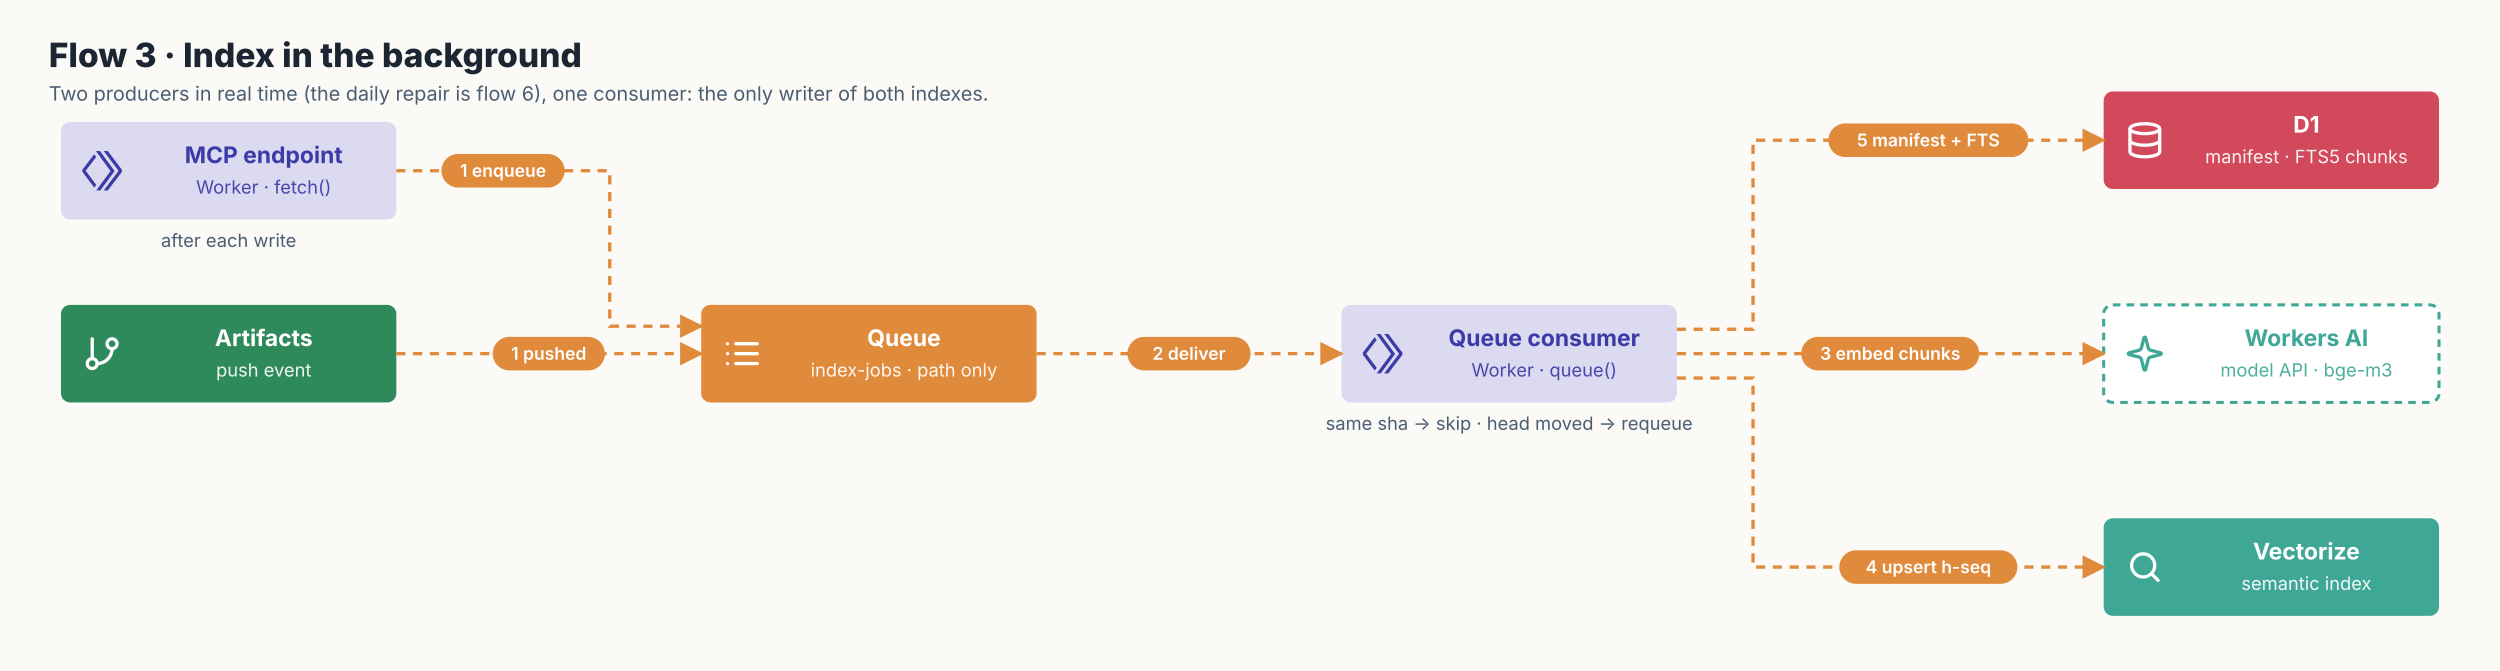
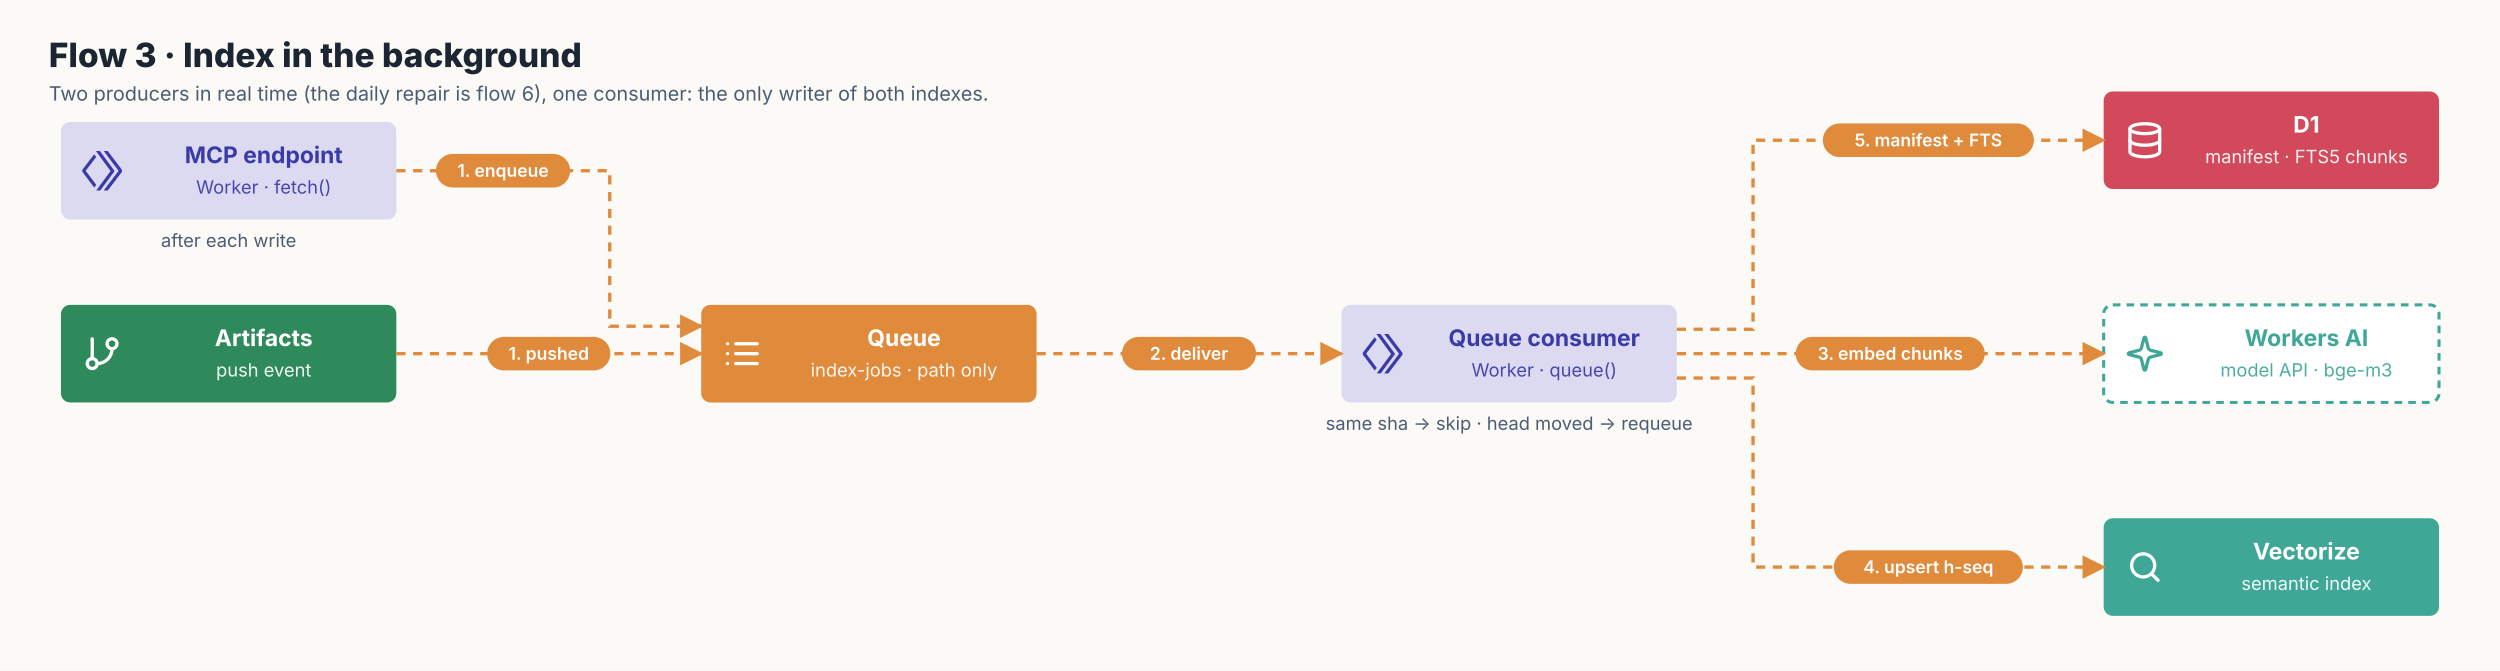
<svg xmlns="http://www.w3.org/2000/svg" viewBox="0 0 1640 440" width="1640" height="440" font-family="Onest, Inter, system-ui, sans-serif">
  <defs>
    <marker id="m" viewBox="0 0 10 10" refX="9" refY="5" markerWidth="8" markerHeight="8" orient="auto-start-reverse">
      <path d="M0,0 L10,5 L0,10 z" fill="#677A8E" />
    </marker>
    <marker id="m-auth" viewBox="0 0 10 10" refX="9" refY="5" markerWidth="7" markerHeight="7" orient="auto-start-reverse">
      <path d="M0,0 L10,5 L0,10 z" fill="#677A8E" />
    </marker>
    <marker id="m-write" viewBox="0 0 10 10" refX="9" refY="5" markerWidth="7" markerHeight="7" orient="auto-start-reverse">
      <path d="M0,0 L10,5 L0,10 z" fill="#5B5BD6" />
    </marker>
    <marker id="m-index" viewBox="0 0 10 10" refX="9" refY="5" markerWidth="7" markerHeight="7" orient="auto-start-reverse">
      <path d="M0,0 L10,5 L0,10 z" fill="#E08A3C" />
    </marker>
    <marker id="m-read" viewBox="0 0 10 10" refX="9" refY="5" markerWidth="7" markerHeight="7" orient="auto-start-reverse">
      <path d="M0,0 L10,5 L0,10 z" fill="#2F8A5B" />
    </marker>
    <marker id="m-fail" viewBox="0 0 10 10" refX="9" refY="5" markerWidth="7" markerHeight="7" orient="auto-start-reverse">
      <path d="M0,0 L10,5 L0,10 z" fill="#D1495B" />
    </marker>
    <marker id="ms" viewBox="0 0 10 10" refX="9" refY="5" markerWidth="8" markerHeight="8" orient="auto-start-reverse">
      <path d="M0,0 L10,5 L0,10 z" fill="#677A8E" />
    </marker>
    <style>.t{fill:#fff;font-size:15px;font-weight:700}.s{fill:#fff;font-size:12px;opacity:.92}.c{fill:#4A5D72;font-size:12px}
.a{fill:none;stroke:#677A8E;stroke-width:1.6;stroke-dasharray:6 5}.p{fill:#fff;font-size:11.5px;font-weight:600}
.h{fill:#1B2632;font-size:22px;font-weight:800}.hs{fill:#4A5D72;font-size:13px}.g{fill:none;stroke:#E6D5C1;stroke-width:1.5;stroke-dasharray:2 4}.gl{fill:#8C6A43;font-size:12px;font-weight:600}.lg{fill:#1B2632;font-size:13px;font-weight:600}.ft{font-size:12px;font-weight:700;letter-spacing:.06em}</style>
  </defs>
  <rect width="100%" height="100%" fill="#FCFAF7" />
  <text x="32" y="44" class="h">Flow 3 · Index in the background</text>
  <text x="32" y="66" class="hs">Two producers in real time (the daily repair is flow 6), one consumer: the only writer of both indexes.</text>
  <rect x="40" y="80" width="220" height="64" rx="6" fill="#5B5BD6" fill-opacity="0.2" />
  <path transform="translate(54,99) scale(1.083333)" d="m8.213.063 8.879 12.136-8.67 11.739h2.476l8.665-11.735-8.89-12.14Zm4.728 0 9.02 11.992-9.018 11.883h2.496L24 12.656v-1.199L15.434.063ZM7.178 2.02.01 11.398l-.01 1.2 7.203 9.644 1.238-1.676-6.396-8.556 6.361-8.313Z" fill="#3B3BA8" />
  <text x="173.0" y="107" text-anchor="middle" class="t" style="fill:#3B3BA8">MCP endpoint</text>
  <text x="173.0" y="127" text-anchor="middle" class="s" style="fill:#3B3BA8">Worker · fetch()</text>
  <text x="150.0" y="162" text-anchor="middle" class="c">after each write</text>
  <rect x="40" y="200" width="220" height="64" rx="6" fill="#2F8A5B" />
  <g transform="translate(54,219) scale(1.083333)" fill="none" stroke="#fff" stroke-width="2" stroke-linecap="round" stroke-linejoin="round">
    <path d="M6 3v12" />
    <circle cx="18" cy="6" r="3" />
    <circle cx="6" cy="18" r="3" />
    <path d="M18 9a9 9 0 0 1-9 9" />
  </g>
  <text x="173.0" y="227" text-anchor="middle" class="t" style="fill:#fff">Artifacts</text>
  <text x="173.0" y="247" text-anchor="middle" class="s" style="fill:#fff">push event</text>
  <rect x="460" y="200" width="220" height="64" rx="6" fill="#E08A3C" />
  <g transform="translate(474,219) scale(1.083333)" fill="none" stroke="#fff" stroke-width="2" stroke-linecap="round" stroke-linejoin="round">
    <path d="M8 6h13M8 12h13M8 18h13M3 6h.01M3 12h.01M3 18h.01" />
  </g>
  <text x="593.0" y="227" text-anchor="middle" class="t" style="fill:#fff">Queue</text>
  <text x="593.0" y="247" text-anchor="middle" class="s" style="fill:#fff">index-jobs · path only</text>
  <rect x="880" y="200" width="220" height="64" rx="6" fill="#5B5BD6" fill-opacity="0.2" />
  <path transform="translate(894,219) scale(1.083333)" d="m8.213.063 8.879 12.136-8.67 11.739h2.476l8.665-11.735-8.89-12.14Zm4.728 0 9.02 11.992-9.018 11.883h2.496L24 12.656v-1.199L15.434.063ZM7.178 2.02.01 11.398l-.01 1.2 7.203 9.644 1.238-1.676-6.396-8.556 6.361-8.313Z" fill="#3B3BA8" />
  <text x="1013.0" y="227" text-anchor="middle" class="t" style="fill:#3B3BA8">Queue consumer</text>
  <text x="1013.0" y="247" text-anchor="middle" class="s" style="fill:#3B3BA8">Worker · queue()</text>
  <text x="990.0" y="282" text-anchor="middle" class="c">same sha → skip · head moved → requeue</text>
  <rect x="1380" y="60" width="220" height="64" rx="6" fill="#D1495B" />
  <g transform="translate(1394,79) scale(1.083333)" fill="none" stroke="#fff" stroke-width="2" stroke-linecap="round" stroke-linejoin="round">
    <ellipse cx="12" cy="5" rx="9" ry="3" />
    <path d="M3 5v14a9 3 0 0 0 18 0V5" />
    <path d="M3 12a9 3 0 0 0 18 0" />
  </g>
  <text x="1513.0" y="87" text-anchor="middle" class="t" style="fill:#fff">D1</text>
  <text x="1513.0" y="107" text-anchor="middle" class="s" style="fill:#fff">manifest · FTS5 chunks</text>
  <rect x="1380" y="200" width="220" height="64" rx="6" fill="#fff" stroke="#3FA796" stroke-width="2" stroke-dasharray="5 4" />
  <g transform="translate(1394,219) scale(1.083333)" fill="none" stroke="#3FA796" stroke-width="2" stroke-linecap="round" stroke-linejoin="round">
    <path d="M9.94 15.5A2 2 0 0 0 8.5 14.06l-6.14-1.58a.5.5 0 0 1 0-.96L8.5 9.94A2 2 0 0 0 9.94 8.5l1.58-6.14a.5.5 0 0 1 .96 0L14.06 8.5a2 2 0 0 0 1.44 1.44l6.14 1.58a.5.5 0 0 1 0 .96l-6.14 1.58a2 2 0 0 0-1.44 1.44l-1.58 6.14a.5.5 0 0 1-.96 0z" />
  </g>
  <text x="1513.0" y="227" text-anchor="middle" class="t" style="fill:#3FA796">Workers AI</text>
  <text x="1513.0" y="247" text-anchor="middle" class="s" style="fill:#3FA796">model API · bge-m3</text>
  <rect x="1380" y="340" width="220" height="64" rx="6" fill="#3FA796" />
  <g transform="translate(1394,359) scale(1.083333)" fill="none" stroke="#fff" stroke-width="2" stroke-linecap="round" stroke-linejoin="round">
    <circle cx="11" cy="11" r="7" />
    <path d="m20 20-3.5-3.5" />
  </g>
  <text x="1513.0" y="367" text-anchor="middle" class="t" style="fill:#fff">Vectorize</text>
  <text x="1513.0" y="387" text-anchor="middle" class="s" style="fill:#fff">semantic index</text>
  <path d="M260,112 L400,112 L400,214 L460,214" class="a" style="stroke:#E08A3C;stroke-width:2.2" marker-end="url(#m-index)" />
-   <rect x="289.6" y="101.0" width="80.8" height="22" rx="11" fill="#E08A3C" />
-   <text x="330.0" y="116.0" text-anchor="middle" class="p">1 enqueue</text>
+   <rect x="286.0" y="101.0" width="88.0" height="22" rx="11" fill="#E08A3C" />
+   <text x="330.0" y="116.0" text-anchor="middle" class="p">1. enqueue</text>
  <path d="M260,232 L460,232" class="a" style="stroke:#E08A3C;stroke-width:2.2" marker-end="url(#m-index)" />
-   <rect x="323.2" y="221.0" width="73.6" height="22" rx="11" fill="#E08A3C" />
-   <text x="360.0" y="236.0" text-anchor="middle" class="p">1 pushed</text>
+   <rect x="319.6" y="221.0" width="80.8" height="22" rx="11" fill="#E08A3C" />
+   <text x="360.0" y="236.0" text-anchor="middle" class="p">1. pushed</text>
  <path d="M680,232 L880,232" class="a" style="stroke:#E08A3C;stroke-width:2.2" marker-end="url(#m-index)" />
-   <rect x="739.6" y="221.0" width="80.8" height="22" rx="11" fill="#E08A3C" />
-   <text x="780.0" y="236.0" text-anchor="middle" class="p">2 deliver</text>
+   <rect x="736.0" y="221.0" width="88.0" height="22" rx="11" fill="#E08A3C" />
+   <text x="780.0" y="236.0" text-anchor="middle" class="p">2. deliver</text>
  <path d="M1100,232 L1380,232" class="a" style="stroke:#E08A3C;stroke-width:2.2" marker-end="url(#m-index)" />
-   <rect x="1181.6" y="221.0" width="116.8" height="22" rx="11" fill="#E08A3C" />
-   <text x="1240.0" y="236.0" text-anchor="middle" class="p">3 embed chunks</text>
+   <rect x="1178.0" y="221.0" width="124.0" height="22" rx="11" fill="#E08A3C" />
+   <text x="1240.0" y="236.0" text-anchor="middle" class="p">3. embed chunks</text>
  <path d="M1100,248 L1150,248 L1150,372 L1380,372" class="a" style="stroke:#E08A3C;stroke-width:2.2" marker-end="url(#m-index)" />
-   <rect x="1206.6" y="361.0" width="116.8" height="22" rx="11" fill="#E08A3C" />
-   <text x="1265.0" y="376.0" text-anchor="middle" class="p">4 upsert h-seq</text>
+   <rect x="1203.0" y="361.0" width="124.0" height="22" rx="11" fill="#E08A3C" />
+   <text x="1265.0" y="376.0" text-anchor="middle" class="p">4. upsert h-seq</text>
  <path d="M1100,216 L1150,216 L1150,92 L1380,92" class="a" style="stroke:#E08A3C;stroke-width:2.2" marker-end="url(#m-index)" />
-   <rect x="1199.4" y="81.0" width="131.2" height="22" rx="11" fill="#E08A3C" />
-   <text x="1265.0" y="96.0" text-anchor="middle" class="p">5 manifest + FTS</text>
+   <rect x="1195.8" y="81.0" width="138.4" height="22" rx="11" fill="#E08A3C" />
+   <text x="1265.0" y="96.0" text-anchor="middle" class="p">5. manifest + FTS</text>
</svg>
